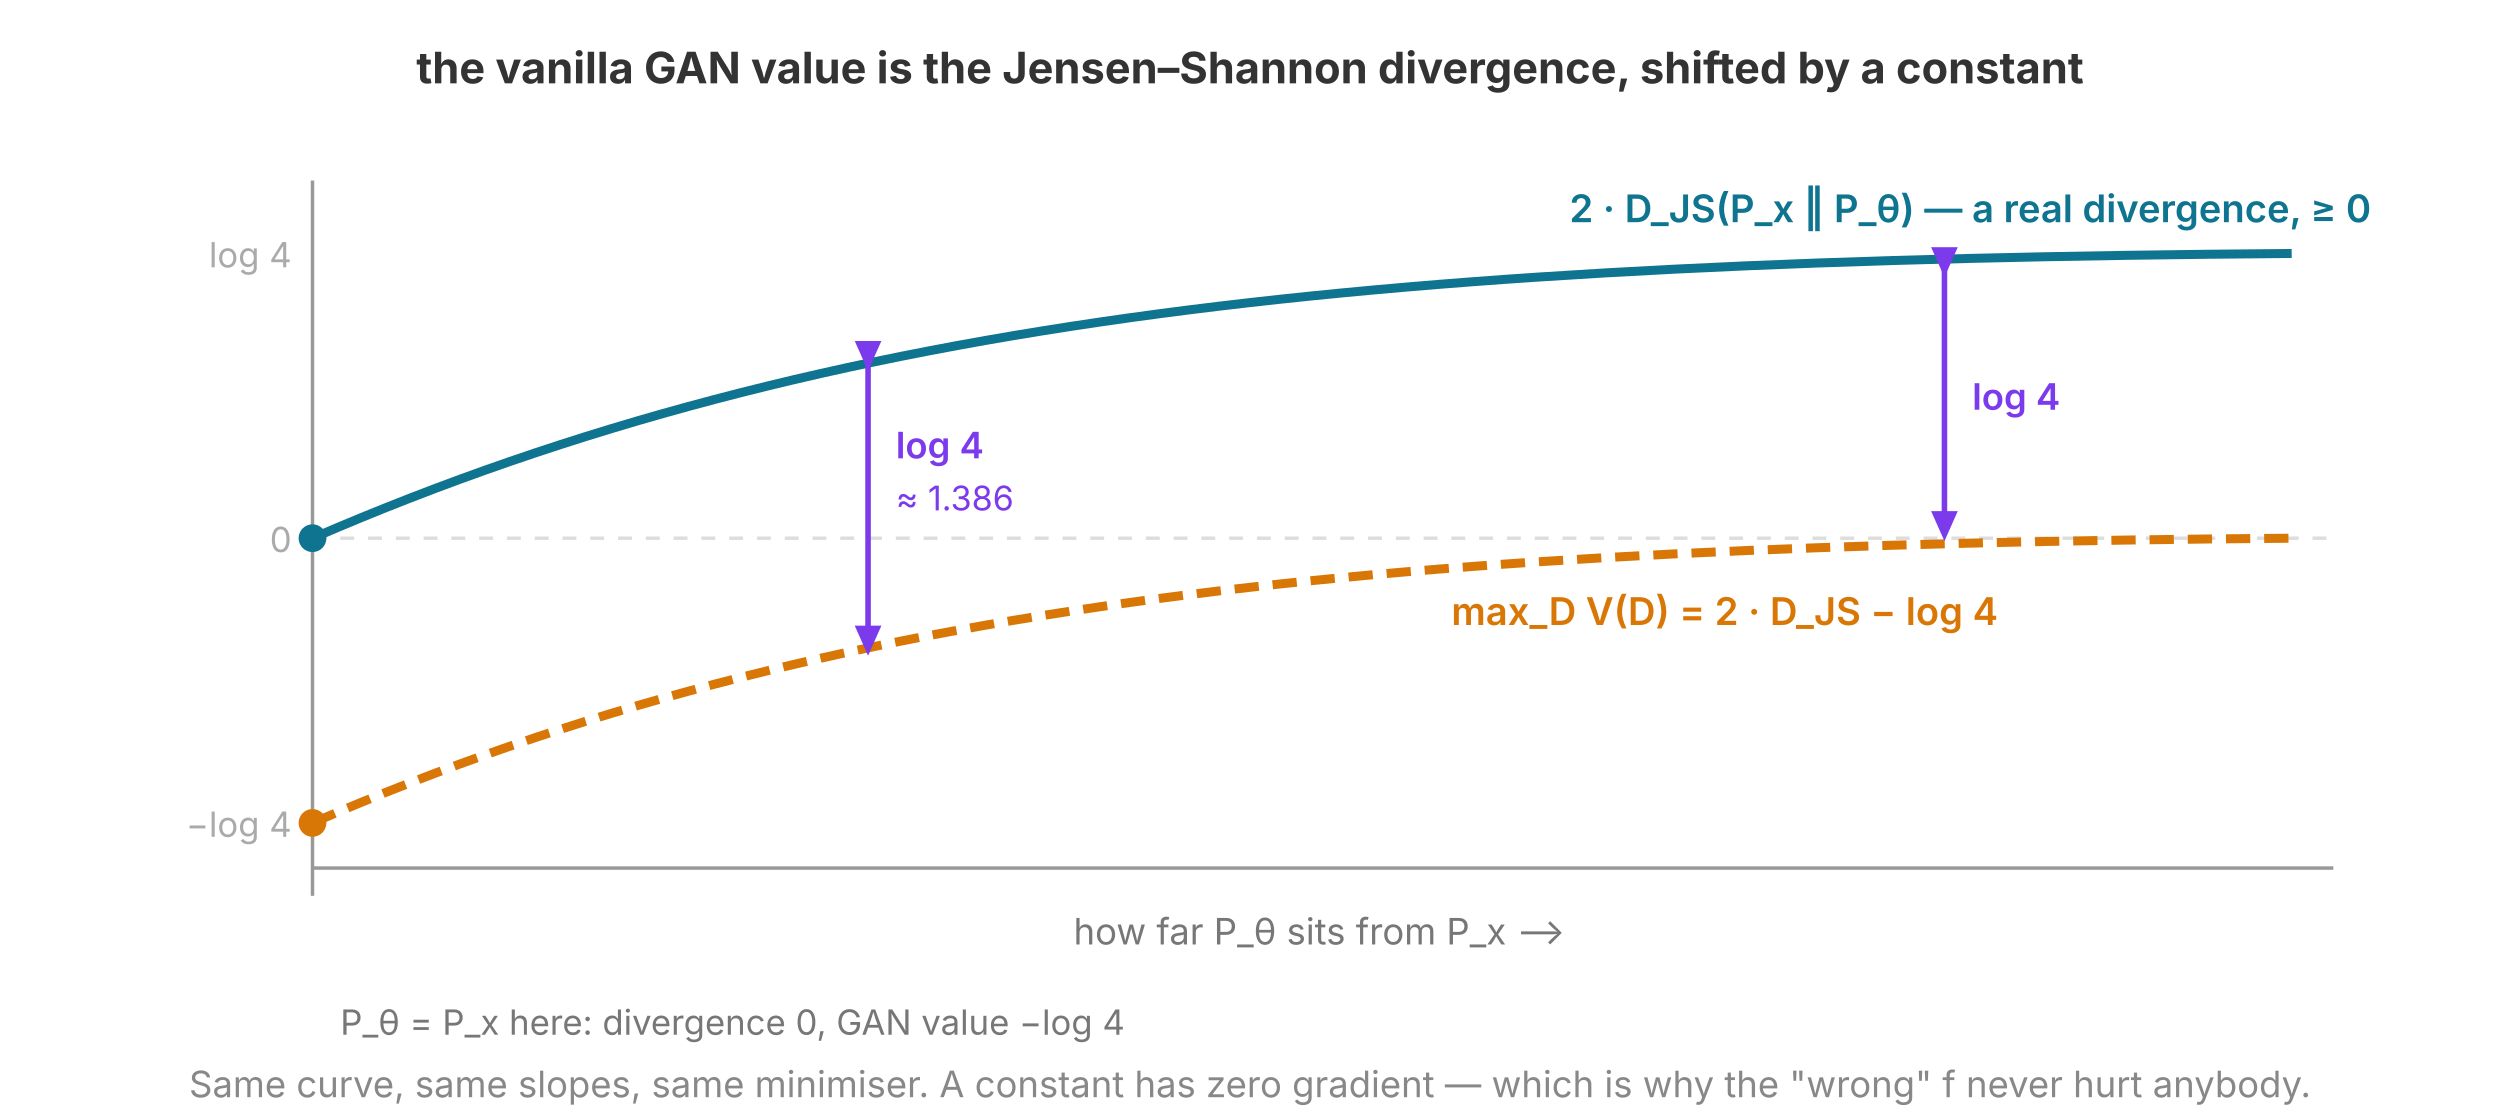
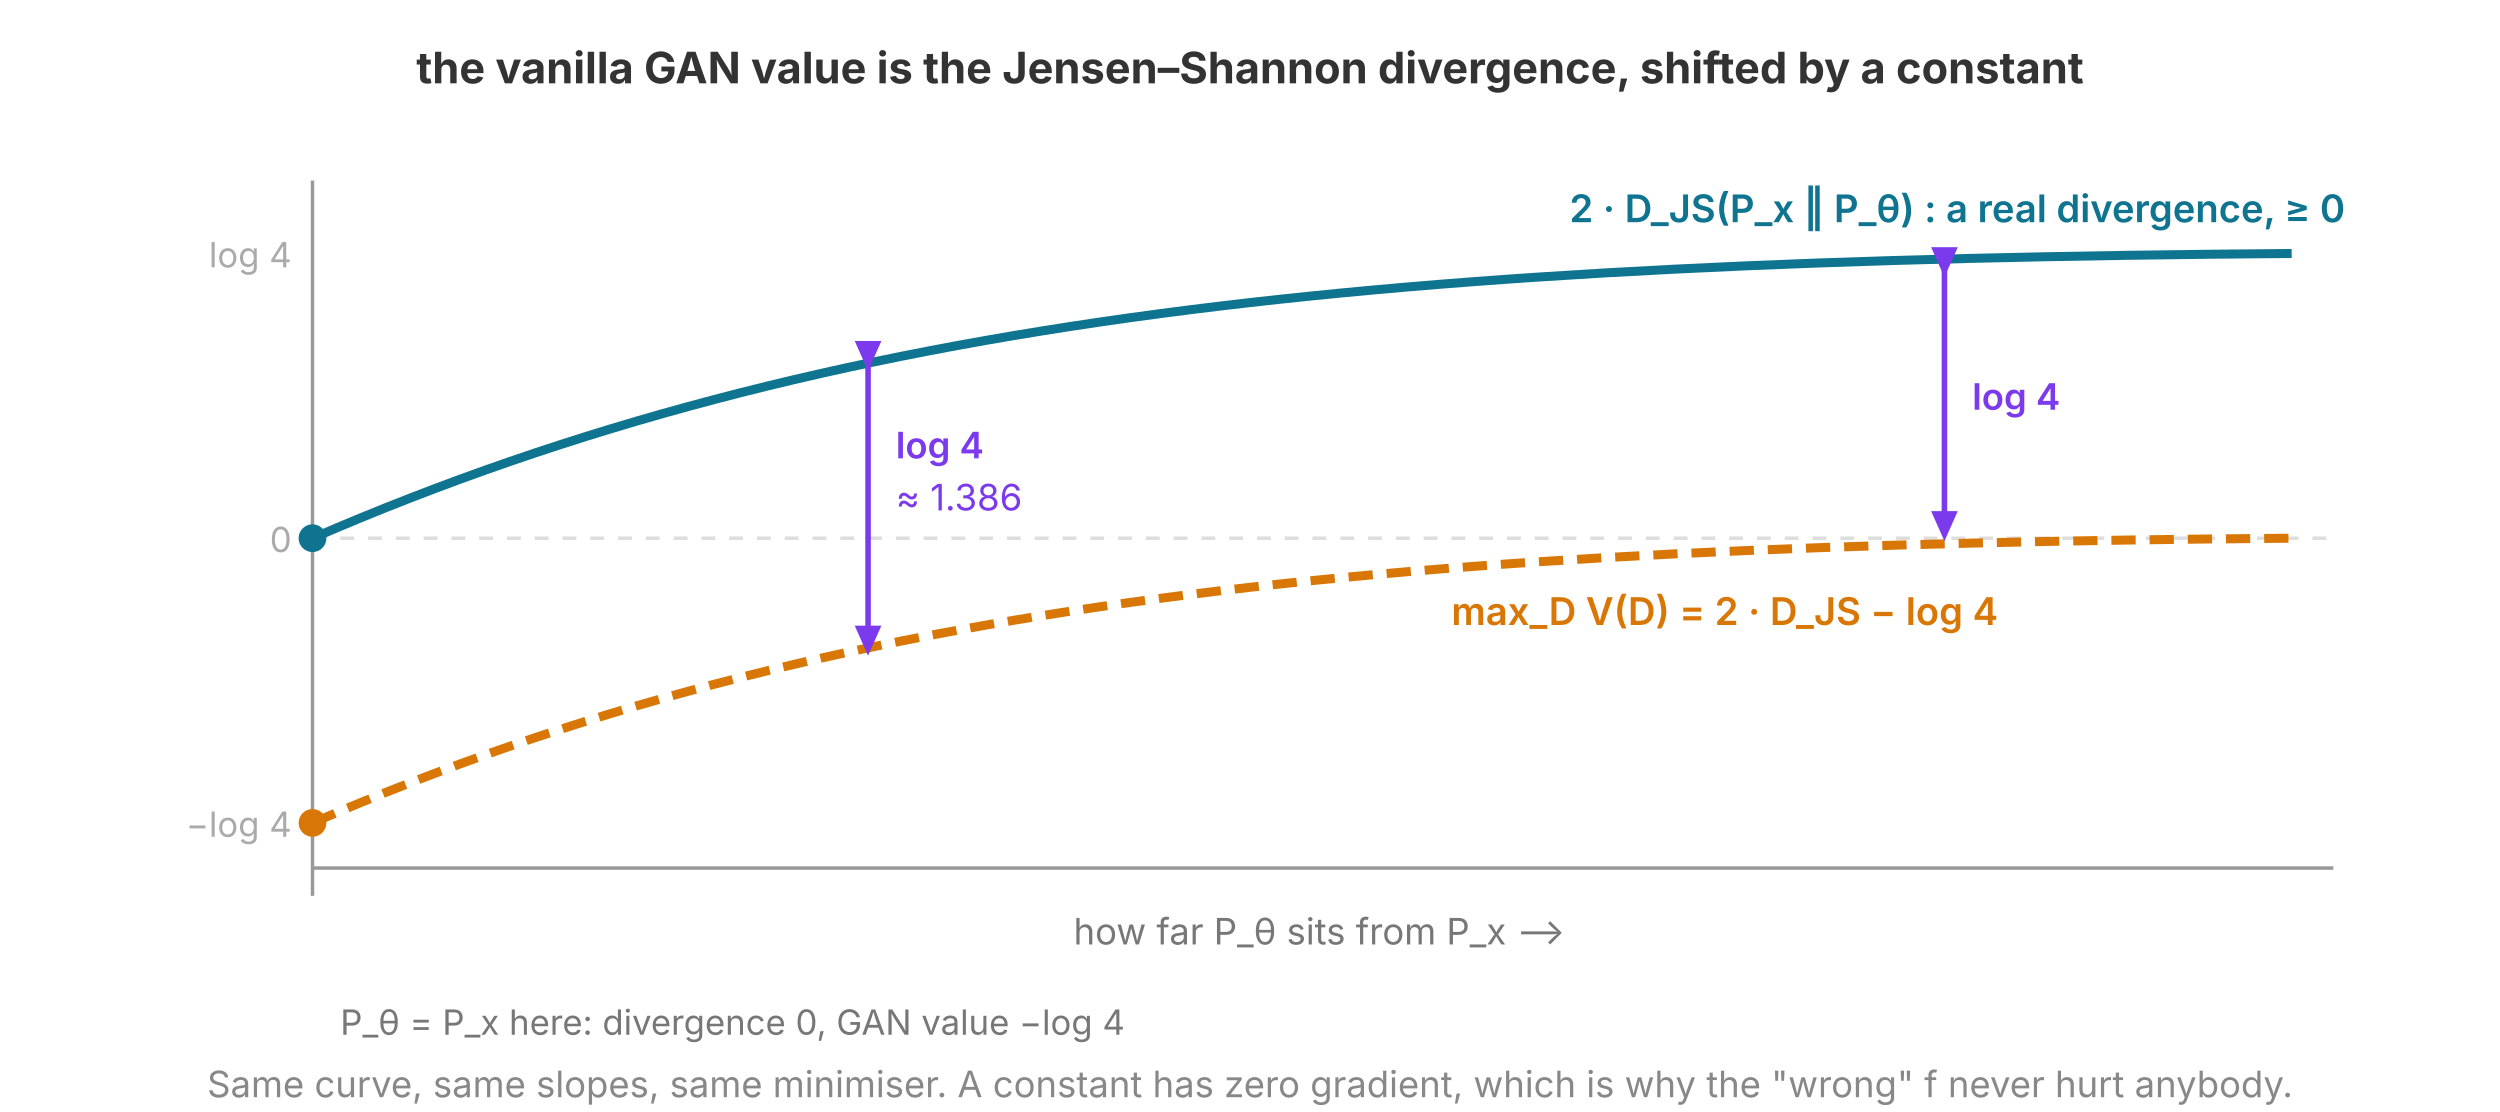
<svg xmlns="http://www.w3.org/2000/svg" viewBox="0 0 720 320" font-family="Inter, -apple-system, sans-serif">
  <defs>
    <marker id="jo-s" viewBox="0 0 10 10" refX="5" refY="5" markerWidth="6" markerHeight="6" orient="auto">
-       <path d="M 0 1 L 9 5 L 0 9 z" fill="#7c3aed" />
+       <path d="M 0 1 L 9 5 L 0 9 z" fill="var(--fig-purple, #7c3aed)" />
    </marker>
    <marker id="jo-e" viewBox="0 0 10 10" refX="5" refY="5" markerWidth="6" markerHeight="6" orient="auto-start-reverse">
-       <path d="M 0 1 L 9 5 L 0 9 z" fill="#7c3aed" />
+       <path d="M 0 1 L 9 5 L 0 9 z" fill="var(--fig-purple, #7c3aed)" />
    </marker>
  </defs>
-   <text x="360" y="24" text-anchor="middle" font-size="12.5" font-weight="700" fill="#333">
+   <text x="360" y="24" text-anchor="middle" font-size="12.5" font-weight="700" fill="var(--fig-ink, #333)">
    the vanilla GAN value is the Jensen–Shannon divergence, shifted by a constant
  </text>
-   <line x1="90" y1="250" x2="672" y2="250" stroke="#999" stroke-width="1" />
-   <line x1="90" y1="52" x2="90" y2="258" stroke="#999" stroke-width="1" />
-   <text x="380" y="272" text-anchor="middle" font-size="10.5" fill="#777">how far P_θ sits from P_x  ⟶</text>
-   <line x1="90" y1="155" x2="672" y2="155" stroke="#ddd" stroke-dasharray="4 4" />
-   <text x="84" y="159" text-anchor="end" font-size="10" fill="#aaa">0</text>
-   <text x="84" y="77" text-anchor="end" font-size="10" fill="#aaa">log 4</text>
-   <text x="84" y="241" text-anchor="end" font-size="10" fill="#aaa">−log 4</text>
-   <path d="M 90 155 C 240 90, 400 75, 660 73" fill="none" stroke="#0e7490" stroke-width="2.6" />
-   <text x="452" y="64" font-size="11" font-weight="600" fill="#0e7490">2 · D_JS(P_x ‖ P_θ)     — a real divergence, ≥ 0</text>
-   <path d="M 90 237 C 240 172, 400 157, 660 155" fill="none" stroke="#d97706" stroke-width="2.6" stroke-dasharray="7 4" />
-   <text x="418" y="180" font-size="11" font-weight="600" fill="#d97706">max_D V(D)  =  2 · D_JS − log 4</text>
-   <line x1="250" y1="103" x2="250" y2="185" stroke="#7c3aed" stroke-width="1.6" marker-start="url(#jo-s)" marker-end="url(#jo-e)" />
-   <text x="258" y="132" font-size="10.5" font-weight="600" fill="#7c3aed">log 4</text>
-   <text x="258" y="147" font-size="9.8" fill="#7c3aed">≈ 1.386</text>
-   <line x1="560" y1="76" x2="560" y2="152" stroke="#7c3aed" stroke-width="1.6" marker-start="url(#jo-s)" marker-end="url(#jo-e)" />
-   <text x="568" y="118" font-size="10.5" font-weight="600" fill="#7c3aed">log 4</text>
-   <circle cx="90" cy="155" r="4" fill="#0e7490" />
-   <circle cx="90" cy="237" r="4" fill="#d97706" />
-   <text x="98" y="298" font-size="10" fill="#777">P_θ = P_x here:  divergence 0, GAN value −log 4</text>
-   <text x="360" y="316" text-anchor="middle" font-size="10.5" fill="#888">
-     Same curve, same slopes, same minimiser. A constant has zero gradient — which is why the "wrong" f never hurt anybody.
+   <line x1="90" y1="250" x2="672" y2="250" stroke="var(--fig-muted-2, #999)" stroke-width="1" />
+   <line x1="90" y1="52" x2="90" y2="258" stroke="var(--fig-muted-2, #999)" stroke-width="1" />
+   <text x="380" y="272" text-anchor="middle" font-size="10.5" fill="var(--fig-muted, #777)">how far P_θ sits from P_x  ⟶</text>
+   <line x1="90" y1="155" x2="672" y2="155" stroke="var(--fig-line, #ddd)" stroke-dasharray="4 4" />
+   <text x="84" y="159" text-anchor="end" font-size="10" fill="var(--fig-faint, #aaa)">0</text>
+   <text x="84" y="77" text-anchor="end" font-size="10" fill="var(--fig-faint, #aaa)">log 4</text>
+   <text x="84" y="241" text-anchor="end" font-size="10" fill="var(--fig-faint, #aaa)">−log 4</text>
+   <path d="M 90 155 C 240 90, 400 75, 660 73" fill="none" stroke="var(--fig-teal, #0e7490)" stroke-width="2.6" />
+   <text x="452" y="64" font-size="11" font-weight="600" fill="var(--fig-teal, #0e7490)">2 · D_JS(P_x ‖ P_θ)  :  a real divergence, ≥ 0</text>
+   <path d="M 90 237 C 240 172, 400 157, 660 155" fill="none" stroke="var(--fig-amber, #d97706)" stroke-width="2.6" stroke-dasharray="7 4" />
+   <text x="418" y="180" font-size="11" font-weight="600" fill="var(--fig-amber, #d97706)">max_D V(D)  =  2 · D_JS − log 4</text>
+   <line x1="250" y1="103" x2="250" y2="185" stroke="var(--fig-purple, #7c3aed)" stroke-width="1.6" marker-start="url(#jo-s)" marker-end="url(#jo-e)" />
+   <text x="258" y="132" font-size="10.5" font-weight="600" fill="var(--fig-purple, #7c3aed)">log 4</text>
+   <text x="258" y="147" font-size="10.5" fill="var(--fig-purple, #7c3aed)">≈ 1.386</text>
+   <line x1="560" y1="76" x2="560" y2="152" stroke="var(--fig-purple, #7c3aed)" stroke-width="1.6" marker-start="url(#jo-s)" marker-end="url(#jo-e)" />
+   <text x="568" y="118" font-size="10.5" font-weight="600" fill="var(--fig-purple, #7c3aed)">log 4</text>
+   <circle cx="90" cy="155" r="4" fill="var(--fig-teal, #0e7490)" />
+   <circle cx="90" cy="237" r="4" fill="var(--fig-amber, #d97706)" />
+   <text x="98" y="298" font-size="10" fill="var(--fig-muted, #777)">P_θ = P_x here:  divergence 0, GAN value −log 4</text>
+   <text x="360" y="316" text-anchor="middle" font-size="10.5" fill="var(--fig-muted-2, #888)">
+     Same curve, same slopes, same minimiser. A constant has zero gradient, which is why the "wrong" f never hurt anybody.
  </text>
</svg>
